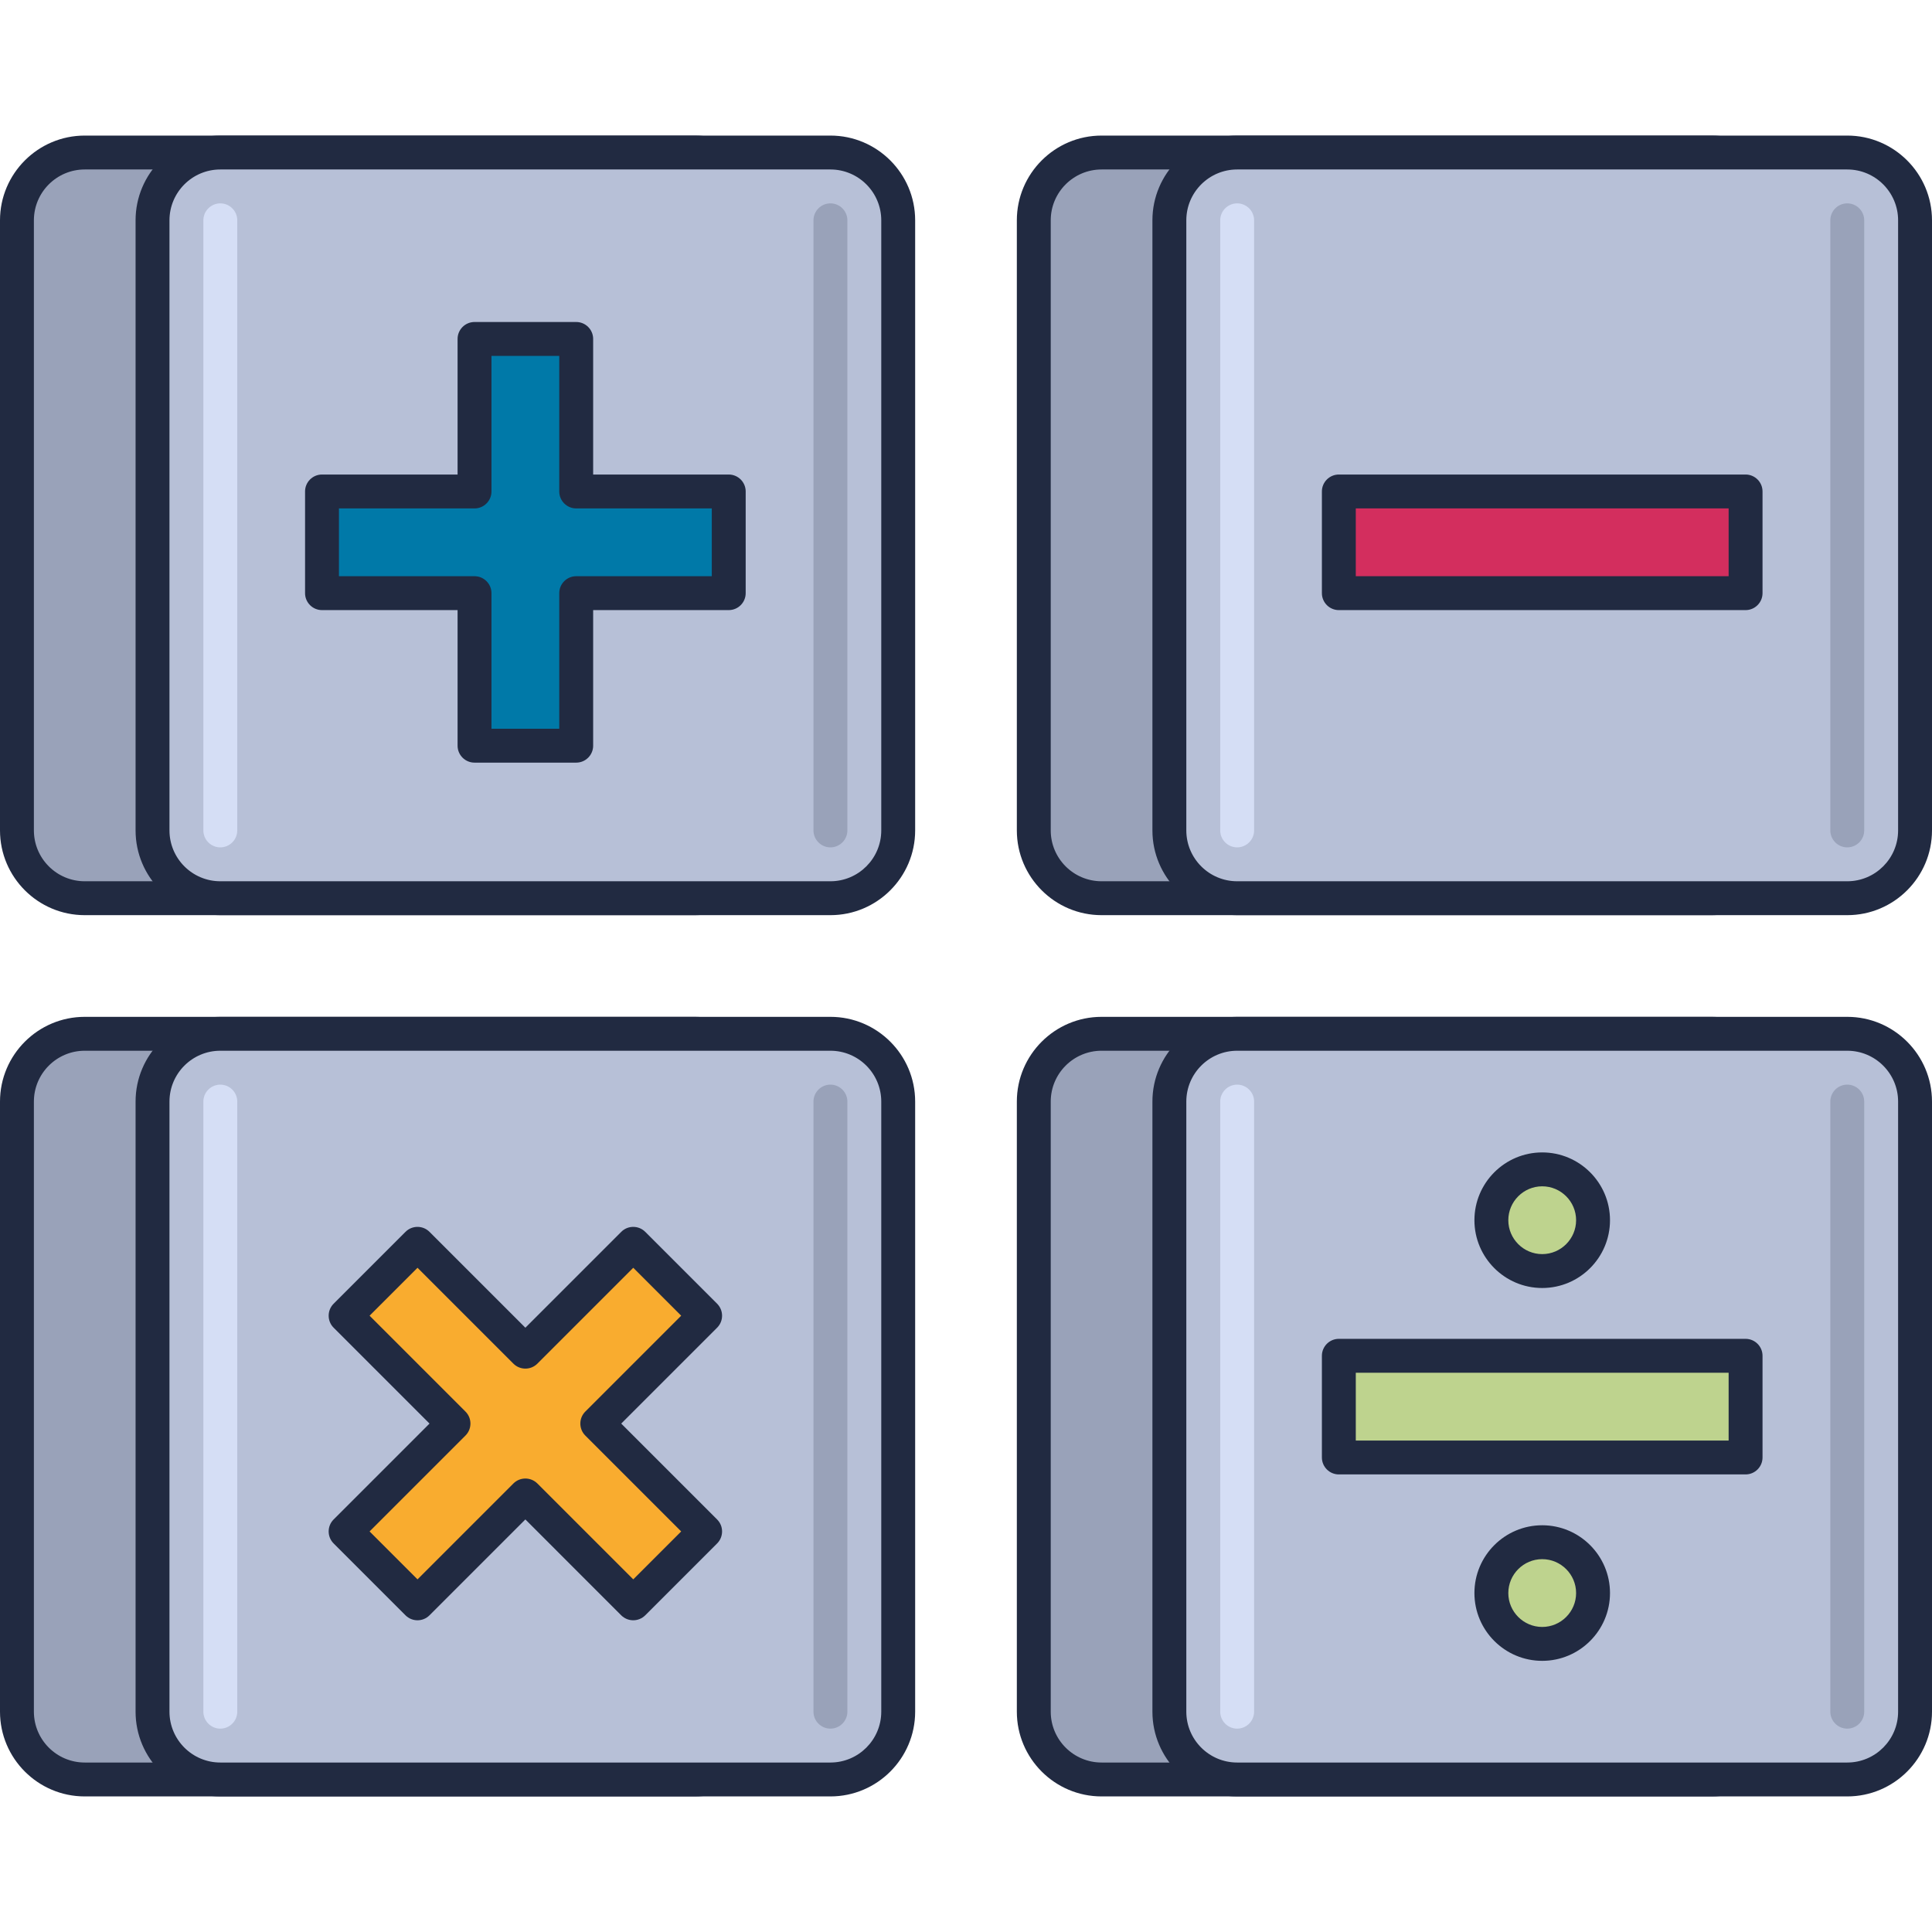
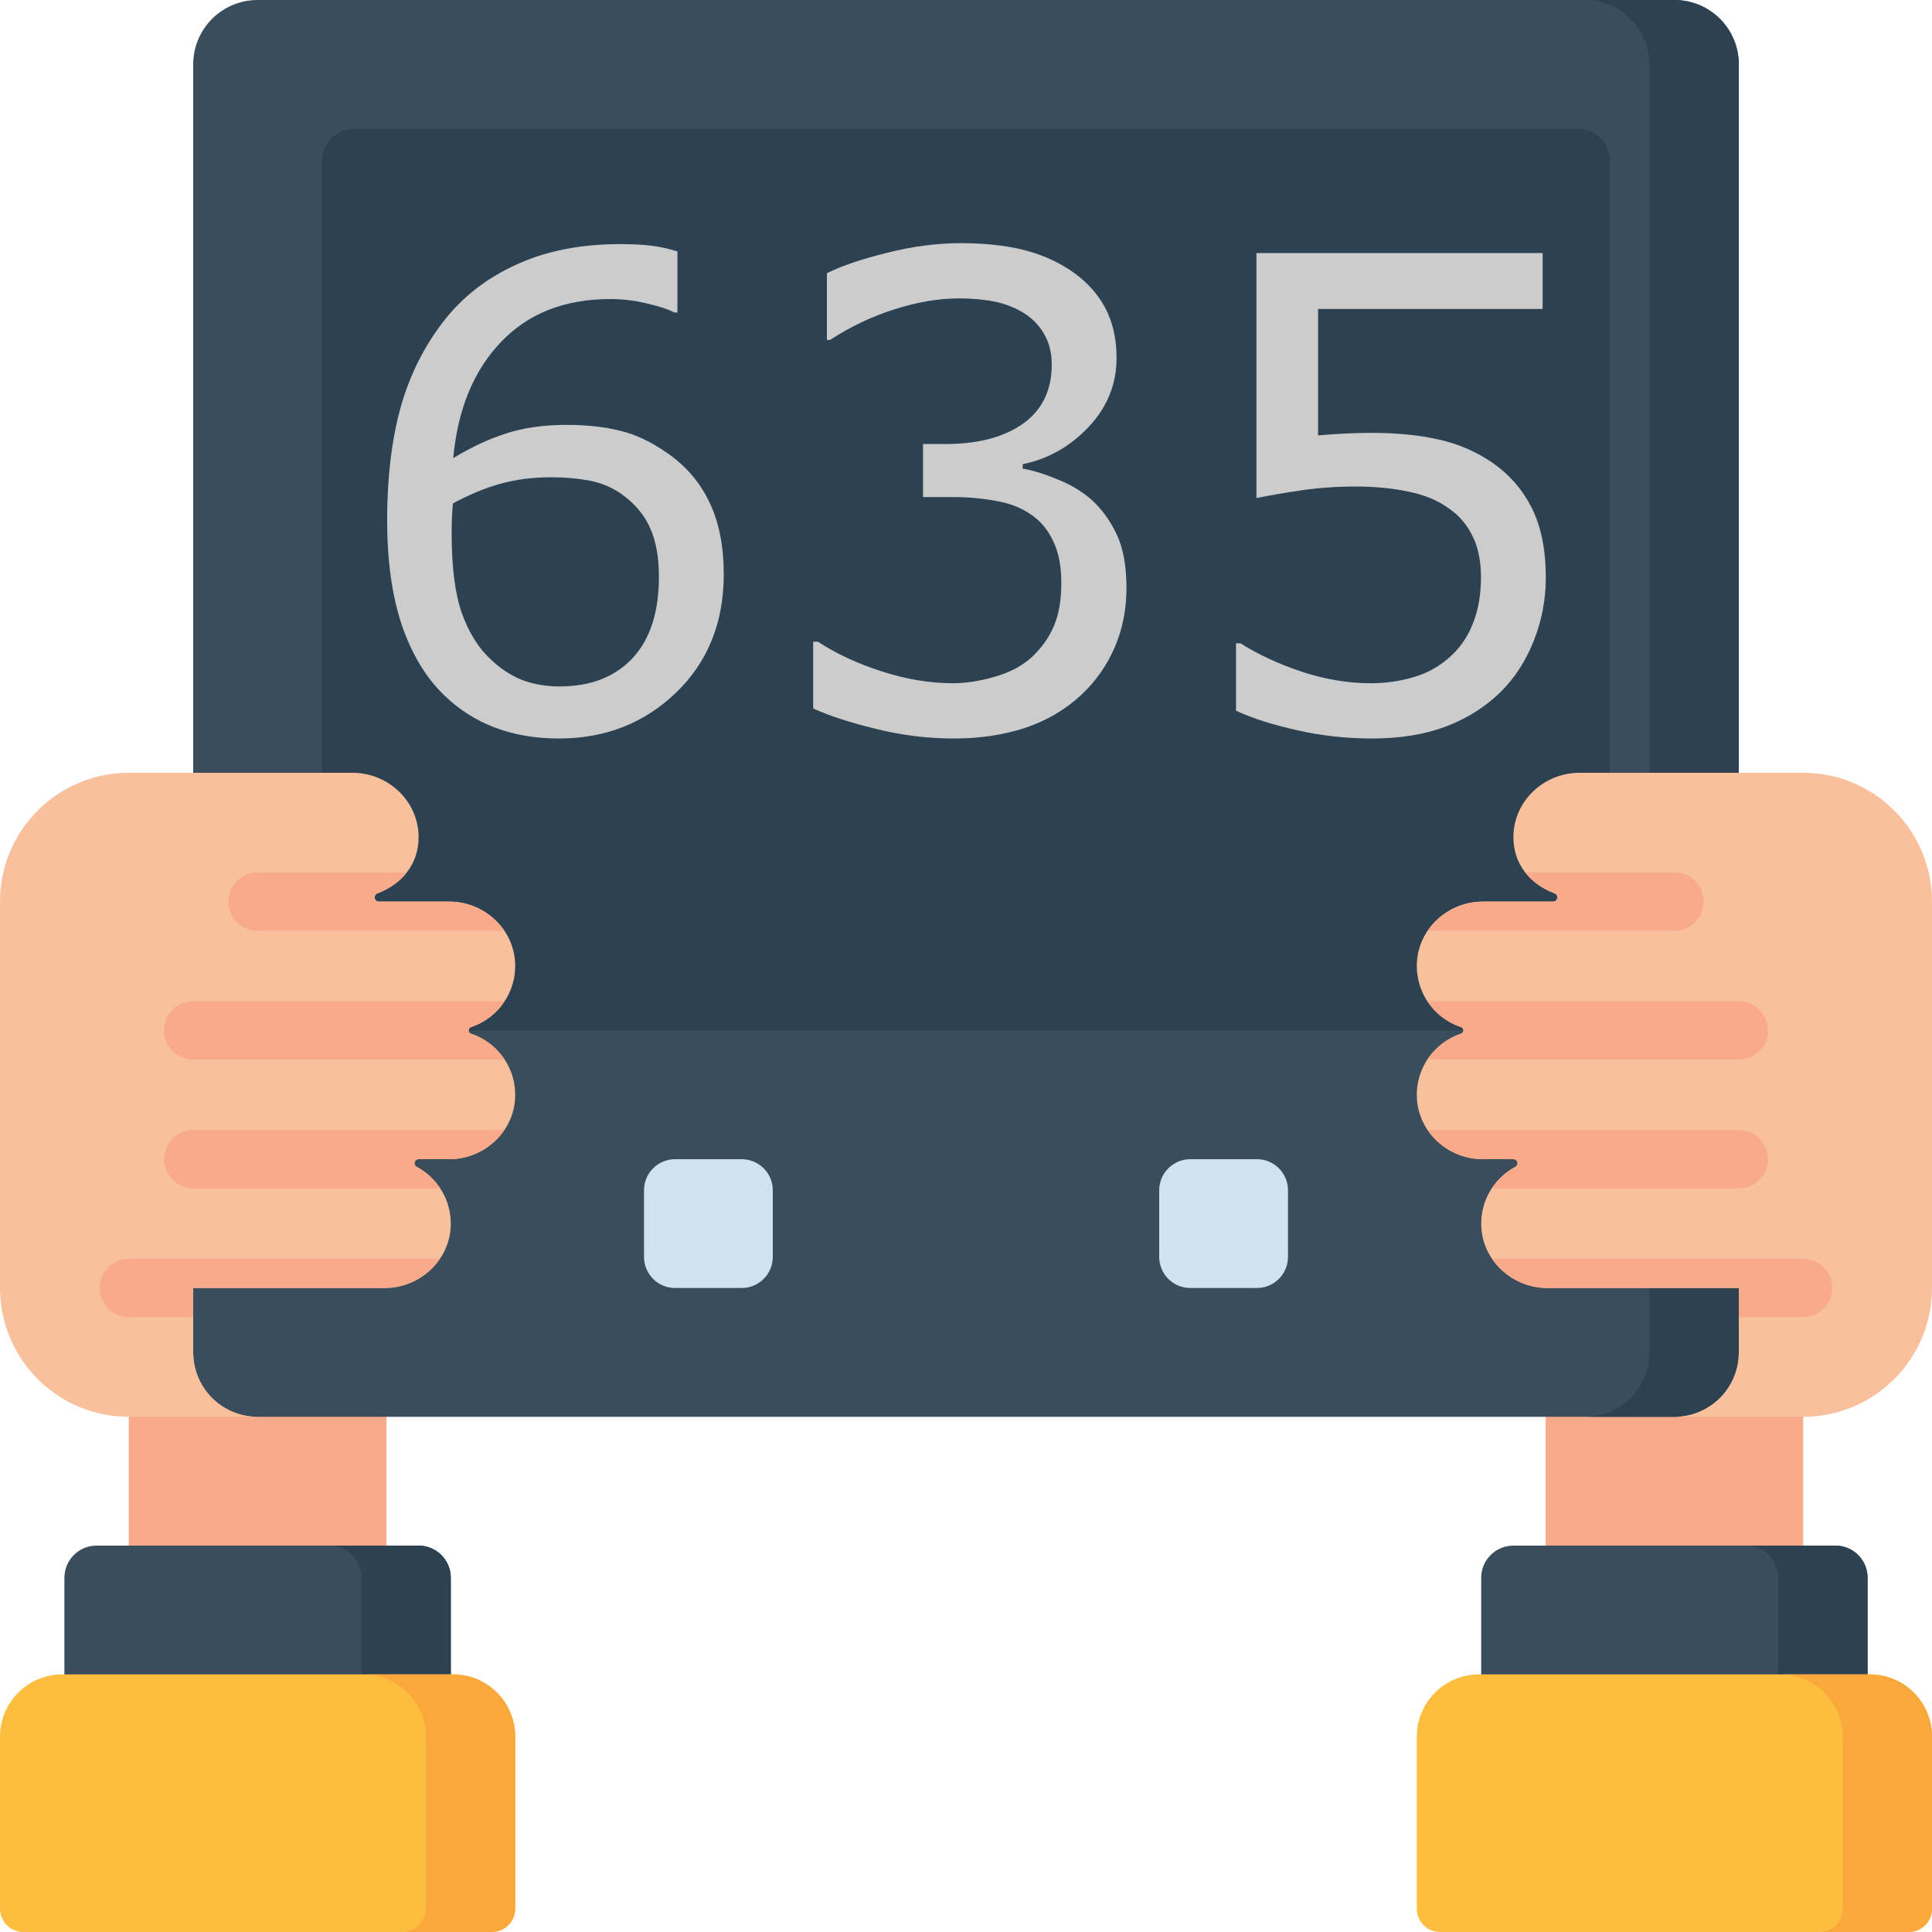
- <svg xmlns="http://www.w3.org/2000/svg" height="456pt" viewBox="0 -32 456 456" width="456pt">
-   <path d="m404 180h-144c-8.84 0-16-7.16-16-16v-144c0-8.84 7.16-16 16-16h144c8.84 0 16 7.16 16 16v144c0 8.84-7.16 16-16 16zm0 0" fill="#99a2b9" />
-   <path d="m404 184h-144c-11.023 0-20-8.977-20-20v-144c0-11.023 8.977-20 20-20h144c11.023 0 20 8.977 20 20v144c0 11.023-8.977 20-20 20zm-144-176c-6.617 0-12 5.383-12 12v144c0 6.617 5.383 12 12 12h144c6.617 0 12-5.383 12-12v-144c0-6.617-5.383-12-12-12zm0 0" fill="#212a41" />
-   <path d="m436 180h-144c-8.84 0-16-7.16-16-16v-144c0-8.84 7.16-16 16-16h144c8.84 0 16 7.16 16 16v144c0 8.84-7.16 16-16 16zm0 0" fill="#b7c0d7" />
-   <path d="m436 184h-144c-11.023 0-20-8.977-20-20v-144c0-11.023 8.977-20 20-20h144c11.023 0 20 8.977 20 20v144c0 11.023-8.977 20-20 20zm-144-176c-6.617 0-12 5.383-12 12v144c0 6.617 5.383 12 12 12h144c6.617 0 12-5.383 12-12v-144c0-6.617-5.383-12-12-12zm0 0" fill="#212a41" />
-   <path d="m292 168c-2.207 0-4-1.793-4-4v-144c0-2.207 1.793-4 4-4s4 1.793 4 4v144c0 2.207-1.793 4-4 4zm0 0" fill="#d5def5" />
-   <path d="m436 168c-2.207 0-4-1.793-4-4v-144c0-2.207 1.793-4 4-4s4 1.793 4 4v144c0 2.207-1.793 4-4 4zm0 0" fill="#99a2b9" />
-   <path d="m164 180h-144c-8.84 0-16-7.16-16-16v-144c0-8.84 7.16-16 16-16h144c8.84 0 16 7.16 16 16v144c0 8.84-7.16 16-16 16zm0 0" fill="#99a2b9" />
-   <path d="m164 184h-144c-11.023 0-20-8.977-20-20v-144c0-11.023 8.977-20 20-20h144c11.023 0 20 8.977 20 20v144c0 11.023-8.977 20-20 20zm-144-176c-6.617 0-12 5.383-12 12v144c0 6.617 5.383 12 12 12h144c6.617 0 12-5.383 12-12v-144c0-6.617-5.383-12-12-12zm0 0" fill="#212a41" />
-   <path d="m196 180h-144c-8.84 0-16-7.16-16-16v-144c0-8.84 7.16-16 16-16h144c8.84 0 16 7.16 16 16v144c0 8.84-7.16 16-16 16zm0 0" fill="#b7c0d7" />
-   <path d="m196 184h-144c-11.023 0-20-8.977-20-20v-144c0-11.023 8.977-20 20-20h144c11.023 0 20 8.977 20 20v144c0 11.023-8.977 20-20 20zm-144-176c-6.617 0-12 5.383-12 12v144c0 6.617 5.383 12 12 12h144c6.617 0 12-5.383 12-12v-144c0-6.617-5.383-12-12-12zm0 0" fill="#212a41" />
-   <path d="m52 168c-2.207 0-4-1.793-4-4v-144c0-2.207 1.793-4 4-4s4 1.793 4 4v144c0 2.207-1.793 4-4 4zm0 0" fill="#d5def5" />
-   <path d="m196 168c-2.207 0-4-1.793-4-4v-144c0-2.207 1.793-4 4-4s4 1.793 4 4v144c0 2.207-1.793 4-4 4zm0 0" fill="#99a2b9" />
-   <path d="m404 388h-144c-8.84 0-16-7.16-16-16v-144c0-8.84 7.16-16 16-16h144c8.84 0 16 7.16 16 16v144c0 8.84-7.16 16-16 16zm0 0" fill="#99a2b9" />
-   <path d="m404 392h-144c-11.023 0-20-8.977-20-20v-144c0-11.023 8.977-20 20-20h144c11.023 0 20 8.977 20 20v144c0 11.023-8.977 20-20 20zm-144-176c-6.617 0-12 5.383-12 12v144c0 6.617 5.383 12 12 12h144c6.617 0 12-5.383 12-12v-144c0-6.617-5.383-12-12-12zm0 0" fill="#212a41" />
-   <path d="m436 388h-144c-8.84 0-16-7.16-16-16v-144c0-8.84 7.16-16 16-16h144c8.84 0 16 7.16 16 16v144c0 8.84-7.16 16-16 16zm0 0" fill="#b7c0d7" />
-   <path d="m436 392h-144c-11.023 0-20-8.977-20-20v-144c0-11.023 8.977-20 20-20h144c11.023 0 20 8.977 20 20v144c0 11.023-8.977 20-20 20zm-144-176c-6.617 0-12 5.383-12 12v144c0 6.617 5.383 12 12 12h144c6.617 0 12-5.383 12-12v-144c0-6.617-5.383-12-12-12zm0 0" fill="#212a41" />
-   <path d="m292 376c-2.207 0-4-1.793-4-4v-144c0-2.207 1.793-4 4-4s4 1.793 4 4v144c0 2.207-1.793 4-4 4zm0 0" fill="#d5def5" />
-   <path d="m436 376c-2.207 0-4-1.793-4-4v-144c0-2.207 1.793-4 4-4s4 1.793 4 4v144c0 2.207-1.793 4-4 4zm0 0" fill="#99a2b9" />
-   <path d="m164 388h-144c-8.84 0-16-7.16-16-16v-144c0-8.84 7.16-16 16-16h144c8.84 0 16 7.16 16 16v144c0 8.84-7.16 16-16 16zm0 0" fill="#99a2b9" />
-   <path d="m164 392h-144c-11.023 0-20-8.977-20-20v-144c0-11.023 8.977-20 20-20h144c11.023 0 20 8.977 20 20v144c0 11.023-8.977 20-20 20zm-144-176c-6.617 0-12 5.383-12 12v144c0 6.617 5.383 12 12 12h144c6.617 0 12-5.383 12-12v-144c0-6.617-5.383-12-12-12zm0 0" fill="#212a41" />
-   <path d="m196 388h-144c-8.84 0-16-7.16-16-16v-144c0-8.84 7.16-16 16-16h144c8.84 0 16 7.16 16 16v144c0 8.84-7.16 16-16 16zm0 0" fill="#b7c0d7" />
-   <path d="m196 392h-144c-11.023 0-20-8.977-20-20v-144c0-11.023 8.977-20 20-20h144c11.023 0 20 8.977 20 20v144c0 11.023-8.977 20-20 20zm-144-176c-6.617 0-12 5.383-12 12v144c0 6.617 5.383 12 12 12h144c6.617 0 12-5.383 12-12v-144c0-6.617-5.383-12-12-12zm0 0" fill="#212a41" />
-   <path d="m52 376c-2.207 0-4-1.793-4-4v-144c0-2.207 1.793-4 4-4s4 1.793 4 4v144c0 2.207-1.793 4-4 4zm0 0" fill="#d5def5" />
-   <path d="m196 376c-2.207 0-4-1.793-4-4v-144c0-2.207 1.793-4 4-4s4 1.793 4 4v144c0 2.207-1.793 4-4 4zm0 0" fill="#99a2b9" />
-   <path d="m316 84h96v24h-96zm0 0" fill="#d32e5e" />
-   <path d="m412 112h-96c-2.207 0-4-1.793-4-4v-24c0-2.207 1.793-4 4-4h96c2.207 0 4 1.793 4 4v24c0 2.207-1.793 4-4 4zm-92-8h88v-16h-88zm0 0" fill="#212a41" />
-   <path d="m316 288h96v24h-96zm0 0" fill="#bed38e" />
-   <path d="m412 316h-96c-2.207 0-4-1.793-4-4v-24c0-2.207 1.793-4 4-4h96c2.207 0 4 1.793 4 4v24c0 2.207-1.793 4-4 4zm-92-8h88v-16h-88zm0 0" fill="#212a41" />
-   <path d="m172 84h-36v-36h-24v36h-36v24h36v36h24v-36h36zm0 0" fill="#0079a8" />
-   <path d="m136 148h-24c-2.207 0-4-1.793-4-4v-32h-32c-2.207 0-4-1.793-4-4v-24c0-2.207 1.793-4 4-4h32v-32c0-2.207 1.793-4 4-4h24c2.207 0 4 1.793 4 4v32h32c2.207 0 4 1.793 4 4v24c0 2.207-1.793 4-4 4h-32v32c0 2.207-1.793 4-4 4zm-20-8h16v-32c0-2.207 1.793-4 4-4h32v-16h-32c-2.207 0-4-1.793-4-4v-32h-16v32c0 2.207-1.793 4-4 4h-32v16h32c2.207 0 4 1.793 4 4zm0 0" fill="#212a41" />
-   <path d="m149.457 261.574-25.457 25.457-25.457-25.457-16.969 16.969 25.457 25.457-25.457 25.457 16.969 16.969 25.457-25.457 25.457 25.457 16.969-16.969-25.457-25.457 25.457-25.457zm0 0" fill="#f9ac2f" />
-   <path d="m149.457 350.426c-1.023 0-2.051-.395-2.832-1.168l-22.625-22.633-22.633 22.633c-1.559 1.559-4.094 1.559-5.656 0l-16.969-16.969c-1.559-1.562-1.559-4.098 0-5.656l22.633-22.633-22.633-22.633c-1.559-1.559-1.559-4.094 0-5.656l16.969-16.969c1.562-1.559 4.098-1.559 5.656 0l22.633 22.633 22.633-22.633c1.559-1.559 4.094-1.559 5.656 0l16.969 16.969c1.559 1.562 1.559 4.098 0 5.656l-22.633 22.633 22.633 22.633c1.559 1.559 1.559 4.094 0 5.656l-16.969 16.969c-.785.773-1.809 1.168-2.832 1.168zm-25.457-33.457c1.023 0 2.047.391 2.832 1.168l22.633 22.633 11.312-11.312-22.633-22.633c-1.559-1.559-1.559-4.098 0-5.656l22.633-22.633-11.312-11.312-22.633 22.633c-1.559 1.559-4.098 1.559-5.656 0l-22.633-22.633-11.312 11.312 22.633 22.633c1.562 1.559 1.562 4.098 0 5.656l-22.633 22.633 11.312 11.312 22.633-22.633c.777-.777 1.801-1.168 2.824-1.168zm0 0" fill="#212a41" />
-   <path d="m376 256c0 6.629-5.371 12-12 12s-12-5.371-12-12 5.371-12 12-12 12 5.371 12 12zm0 0" fill="#bed38e" />
-   <path d="m364 272c-8.824 0-16-7.176-16-16s7.176-16 16-16 16 7.176 16 16-7.176 16-16 16zm0-24c-4.406 0-8 3.594-8 8s3.594 8 8 8 8-3.594 8-8-3.594-8-8-8zm0 0" fill="#212a41" />
-   <path d="m376 344c0 6.629-5.371 12-12 12s-12-5.371-12-12 5.371-12 12-12 12 5.371 12 12zm0 0" fill="#bed38e" />
-   <path d="m364 360c-8.824 0-16-7.176-16-16s7.176-16 16-16 16 7.176 16 16-7.176 16-16 16zm0-24c-4.406 0-8 3.594-8 8s3.594 8 8 8 8-3.594 8-8-3.594-8-8-8zm0 0" fill="#212a41" />
+ <svg xmlns="http://www.w3.org/2000/svg" id="Capa_1" enable-background="new 0 0 497 497" height="512" viewBox="0 0 497 497" width="512" version="1.1">
+   <defs id="defs67" />
+   <g id="g62">
+     <path d="m397.6 347.9h66.267v66.266h-66.267z" fill="#f8aa8b" id="path2" />
+     <path d="m381.033 433.733v-27.85c0-4.575 3.709-8.283 8.283-8.283h82.833c4.575 0 8.283 3.708 8.283 8.283v27.85z" fill="#394d5c" id="path4" />
+     <path d="m472.15 397.6h-23c4.575 0 8.283 3.709 8.283 8.283v27.85h23v-27.85c0-4.574-3.708-8.283-8.283-8.283z" fill="#2c4252" id="path6" />
+     <path d="m491 497h-120.533c-3.314 0-6-2.686-6-6v-44.267c0-8.837 7.164-16 16-16h100.533c8.837 0 16 7.163 16 16v44.267c0 3.314-2.686 6-6 6z" fill="#fdbe40" id="path8" />
+     <path d="m481 430.733h-23c8.837 0 16 7.163 16 16v44.267c0 3.314-2.686 6-6 6h23c3.314 0 6-2.686 6-6v-44.267c0-8.836-7.164-16-16-16z" fill="#faa83c" id="path10" />
+     <path d="m33.133 347.9h66.267v66.266h-66.267z" fill="#f8aa8b" id="path12" />
+     <path d="m16.567 433.733v-27.85c0-4.575 3.709-8.283 8.283-8.283h82.833c4.575 0 8.283 3.708 8.283 8.283v27.85z" fill="#394d5c" id="path14" />
+     <path d="m107.683 397.6h-23c4.575 0 8.283 3.709 8.283 8.283v27.85h23v-27.85c.001-4.574-3.708-8.283-8.283-8.283z" fill="#2c4252" id="path16" />
+     <path d="m126.533 497h-120.533c-3.314 0-6-2.686-6-6v-44.267c0-8.837 7.163-16 16-16h100.533c8.837 0 16 7.163 16 16v44.267c0 3.314-2.686 6-6 6z" fill="#fdbe40" id="path18" />
+     <path d="m116.533 430.733h-23c8.837 0 16 7.163 16 16v44.267c0 3.314-2.686 6-6 6h23c3.314 0 6-2.686 6-6v-44.267c0-8.836-7.163-16-16-16z" fill="#faa83c" id="path20" />
+     <path d="m447.3 347.9c0 9.15-7.417 16.568-16.568 16.568h-364.464c-9.15 0-16.568-7.418-16.568-16.568v-331.332c0-9.15 7.418-16.568 16.568-16.568h364.465c9.15 0 16.568 7.418 16.568 16.568v331.332z" fill="#394d5c" id="path22" />
+     <path d="m430.733 0h-23c9.15 0 16.568 7.418 16.568 16.567v331.333c0 9.15-7.418 16.568-16.568 16.568h23c9.15 0 16.568-7.417 16.568-16.568v-331.333c-.001-9.149-7.418-16.567-16.568-16.567z" fill="#2c4252" id="path24" />
+     <path d="m414.167 265.067h-331.333v-223.65c0-4.575 3.709-8.283 8.283-8.283h314.766c4.575 0 8.283 3.709 8.283 8.283z" id="path26" fill="#2c4252" />
+     <g fill="#d0e2ed" id="g34">
+       <path d="m190.8 331.333h-17.133c-4.418 0-8-3.582-8-8v-17.133c0-4.418 3.582-8 8-8h17.133c4.418 0 8 3.582 8 8v17.133c0 4.419-3.582 8-8 8z" id="path28" />
+       <path d="m323.333 331.333h-17.133c-4.418 0-8-3.582-8-8v-17.133c0-4.418 3.582-8 8-8h17.133c4.418 0 8 3.582 8 8v17.133c0 4.419-3.581 8-8 8z" id="path30" />
+     </g>
+     <path d="m463.867 198.8h-57.562c-9.145 0-16.884 7.231-16.987 16.375-.081 7.137 4.336 12.282 10.582 14.634.432.163.726.565.726 1.027 0 .606-.491 1.097-1.098 1.097h-18.063c-8.927 0-16.578 6.882-16.98 15.8-.346 7.662 4.52 14.228 11.348 16.486.37.122.626.458.626.848s-.256.725-.626.848c-6.828 2.258-11.694 8.823-11.348 16.485.402 8.918 8.053 15.8 16.98 15.8h7.871c.574 0 1.04.465 1.04 1.04v.008c0 .386-.22.732-.56.914-5.328 2.845-8.928 8.501-8.777 14.998.211 9.073 7.948 16.174 17.024 16.174h7.822 20.708 20.707v16.566c0 9.15-7.418 16.568-16.567 16.567h33.133c18.299 0 33.133-14.834 33.133-33.133v-99.4c.001-18.3-14.833-33.134-33.132-33.134z" fill="#f8c09c" id="path38" />
+     <g fill="#f8aa8b" id="g48">
+       <path d="m463.866 323.834h-80.024c3.079 4.534 8.364 7.5 14.219 7.5h7.822 20.708 20.709v7.5h16.566c4.143 0 7.5-3.358 7.5-7.5 0-4.143-3.357-7.5-7.5-7.5z" id="path40" />
+       <path d="m430.733 239.433c4.143 0 7.5-3.358 7.5-7.5s-3.357-7.5-7.5-7.5h-38.376c1.868 2.398 4.483 4.224 7.542 5.376.432.163.726.565.726 1.027 0 .606-.491 1.097-1.097 1.097h-18.063c-5.844 0-11.126 2.96-14.201 7.5z" id="path42" />
+       <path d="m389.815 300.162c-2.456 1.311-4.538 3.225-6.061 5.539h63.547c4.143 0 7.5-3.358 7.5-7.5s-3.357-7.5-7.5-7.5h-80.038c3.075 4.539 8.357 7.5 14.201 7.5h7.871c.574 0 1.04.465 1.04 1.04v.008c0 .385-.219.731-.56.913z" id="path44" />
+       <path d="m447.301 257.567h-80.114c2.033 3.091 5.064 5.468 8.646 6.652.37.122.626.458.626.848s-.256.725-.626.848c-3.582 1.184-6.613 3.561-8.646 6.652h80.115c4.143 0 7.5-3.358 7.5-7.5-.001-4.142-3.359-7.5-7.501-7.5z" id="path46" />
+     </g>
+     <path d="m33.133 198.8h57.562c9.145 0 16.884 7.231 16.987 16.375.081 7.137-4.336 12.282-10.582 14.634-.432.163-.725.565-.725 1.027 0 .606.491 1.097 1.097 1.097h18.063c8.927 0 16.578 6.882 16.98 15.8.346 7.662-4.52 14.228-11.348 16.486-.37.122-.626.458-.626.848s.256.725.626.848c6.828 2.258 11.694 8.823 11.348 16.485-.402 8.918-8.053 15.8-16.98 15.8h-7.871c-.574 0-1.04.465-1.04 1.04v.008c0 .386.219.732.56.914 5.328 2.845 8.928 8.501 8.777 14.998-.211 9.073-7.949 16.174-17.024 16.174h-7.822-20.707-20.708v16.566c0 9.15 7.418 16.568 16.567 16.567h-33.134c-18.299 0-33.133-14.835-33.133-33.134v-99.4c0-18.299 14.834-33.133 33.133-33.133z" fill="#f8c09c" id="path50" />
+     <g fill="#f8aa8b" id="g60">
+       <path d="m33.134 323.834h80.024c-3.079 4.534-8.364 7.5-14.219 7.5h-7.822-20.709-20.708v7.5h-16.566c-4.143 0-7.5-3.358-7.5-7.5 0-4.143 3.357-7.5 7.5-7.5z" id="path52" />
+       <path d="m66.267 239.433c-4.143 0-7.5-3.358-7.5-7.5s3.357-7.5 7.5-7.5h38.376c-1.868 2.398-4.483 4.224-7.542 5.376-.432.163-.726.565-.726 1.027 0 .606.491 1.097 1.097 1.097h18.063c5.844 0 11.126 2.96 14.201 7.5z" id="path54" />
+       <path d="m107.185 300.162c2.456 1.311 4.538 3.225 6.061 5.539h-63.547c-4.143 0-7.5-3.358-7.5-7.5s3.357-7.5 7.5-7.5h80.038c-3.075 4.539-8.357 7.5-14.201 7.5h-7.871c-.574 0-1.04.465-1.04 1.04v.008c0 .385.22.731.56.913z" id="path56" />
+       <path d="m49.699 257.567h80.114c-2.033 3.091-5.064 5.468-8.646 6.652-.37.122-.626.458-.626.848s.256.725.626.848c3.581 1.184 6.613 3.561 8.646 6.652h-80.114c-4.143 0-7.5-3.358-7.5-7.5s3.358-7.5 7.5-7.5z" id="path58" />
+     </g>
+     <g aria-label="635" style="font-style:normal;font-weight:normal;font-size:168.255px;line-height:1.25;font-family:sans-serif;letter-spacing:0px;word-spacing:0px;fill:#000000;fill-opacity:1;stroke:none;stroke-width:0.971" id="text878">
+       <path d="m 186.182,147.747 q 0,18.649 -12.323,30.48 -12.241,11.748 -30.069,11.748 -9.037,0 -16.431,-2.793 -7.394,-2.793 -13.063,-8.298 -7.065,-6.819 -10.927,-18.074 -3.779,-11.255 -3.779,-27.111 0,-16.267 3.451,-28.837 3.533,-12.57 11.173,-22.346 7.23,-9.284 18.649,-14.459 11.42,-5.258 26.619,-5.258 4.847,0 8.133,0.411 3.286,0.411 6.655,1.479 v 15.692 h -0.822 q -2.3,-1.232 -6.983,-2.3 -4.601,-1.15 -9.448,-1.15 -17.664,0 -28.179,11.091 -10.516,11.009 -12.241,29.823 6.901,-4.19 13.556,-6.326 6.737,-2.218 15.527,-2.218 7.805,0 13.72,1.479 5.997,1.397 12.241,5.751 7.23,5.011 10.845,12.652 3.697,7.64 3.697,18.567 z m -16.678,0.657 q 0,-7.641 -2.3,-12.652 -2.218,-5.012 -7.394,-8.709 -3.779,-2.629 -8.38,-3.451 -4.601,-0.822 -9.612,-0.822 -6.983,0 -12.981,1.643 -5.997,1.643 -12.323,5.094 -0.164,1.807 -0.246,3.533 -0.082,1.643 -0.082,4.19 0,12.981 2.629,20.539 2.711,7.476 7.394,11.83 3.779,3.615 8.133,5.34 4.436,1.643 9.612,1.643 11.913,0 18.732,-7.23 6.819,-7.312 6.819,-20.95 z" style="text-align:center;text-anchor:middle;fill:#cccccc;stroke-width:0.971" id="path842" />
+       <path d="m 280.744,128.522 q 3.943,3.533 6.49,8.873 2.547,5.34 2.547,13.802 0,8.38 -3.04,15.363 -3.04,6.983 -8.544,12.159 -6.162,5.751 -14.542,8.544 -8.298,2.711 -18.239,2.711 -10.187,0 -20.046,-2.465 -9.859,-2.383 -16.185,-5.258 v -17.171 h 1.232 q 6.983,4.601 16.431,7.64 9.448,3.04 18.239,3.04 5.176,0 11.009,-1.725 5.833,-1.725 9.448,-5.094 3.779,-3.615 5.587,-7.969 1.89,-4.354 1.89,-11.009 0,-6.572 -2.136,-10.845 -2.054,-4.354 -5.751,-6.819 -3.697,-2.547 -8.955,-3.451 -5.258,-0.986 -11.338,-0.986 h -7.394 v -13.638 h 5.751 q 12.488,0 19.882,-5.176 7.476,-5.258 7.476,-15.281 0,-4.436 -1.89,-7.723 -1.89,-3.368 -5.258,-5.504 -3.533,-2.136 -7.558,-2.958 -4.026,-0.822 -9.119,-0.822 -7.805,0 -16.595,2.793 -8.791,2.793 -16.595,7.887 h -0.822 V 70.274 q 5.833,-2.875 15.527,-5.258 9.777,-2.465 18.896,-2.465 8.955,0 15.774,1.643 6.819,1.643 12.323,5.258 5.915,3.943 8.955,9.53 3.04,5.587 3.04,13.063 0,10.187 -7.23,17.828 -7.148,7.558 -16.924,9.53 v 1.15 q 3.943,0.657 9.037,2.793 5.094,2.054 8.626,5.176 z" style="text-align:center;text-anchor:middle;fill:#cccccc;stroke-width:0.971" id="path844" />
+       <path d="m 397.651,148.568 q 0,8.544 -3.122,16.349 -3.122,7.805 -8.544,13.145 -5.915,5.751 -14.131,8.873 -8.133,3.04 -18.896,3.04 -10.023,0 -19.307,-2.136 -9.284,-2.054 -15.692,-5.011 v -17.335 h 1.15 q 6.737,4.272 15.774,7.312 9.037,2.958 17.746,2.958 5.833,0 11.255,-1.643 5.504,-1.643 9.777,-5.751 3.615,-3.533 5.422,-8.462 1.89,-4.929 1.89,-11.42 0,-6.326 -2.218,-10.68 -2.136,-4.354 -5.997,-6.983 -4.272,-3.122 -10.434,-4.354 -6.08,-1.314 -13.638,-1.314 -7.23,0 -13.966,0.986 -6.655,0.986 -11.502,1.972 V 65.098 h 73.612 v 14.377 h -57.756 v 32.534 q 3.533,-0.329 7.23,-0.493 3.697,-0.164 6.408,-0.164 9.941,0 17.417,1.725 7.476,1.643 13.72,5.915 6.572,4.519 10.187,11.666 3.615,7.148 3.615,17.91 z" style="text-align:center;text-anchor:middle;fill:#cccccc;stroke-width:0.971" id="path846" />
+     </g>
+     <flowRoot xml:space="preserve" id="flowRoot849" style="fill:black;fill-opacity:1;stroke:none;font-family:sans-serif;font-style:normal;font-weight:normal;font-size:40px;line-height:1.25;letter-spacing:0px;word-spacing:0px">
+       <flowRegion id="flowRegion851">
+         <rect id="rect853" width="296.074" height="42.187" x="-167.213" y="37.975" />
+       </flowRegion>
+       <flowPara id="flowPara855" />
+     </flowRoot>
+   </g>
</svg>
